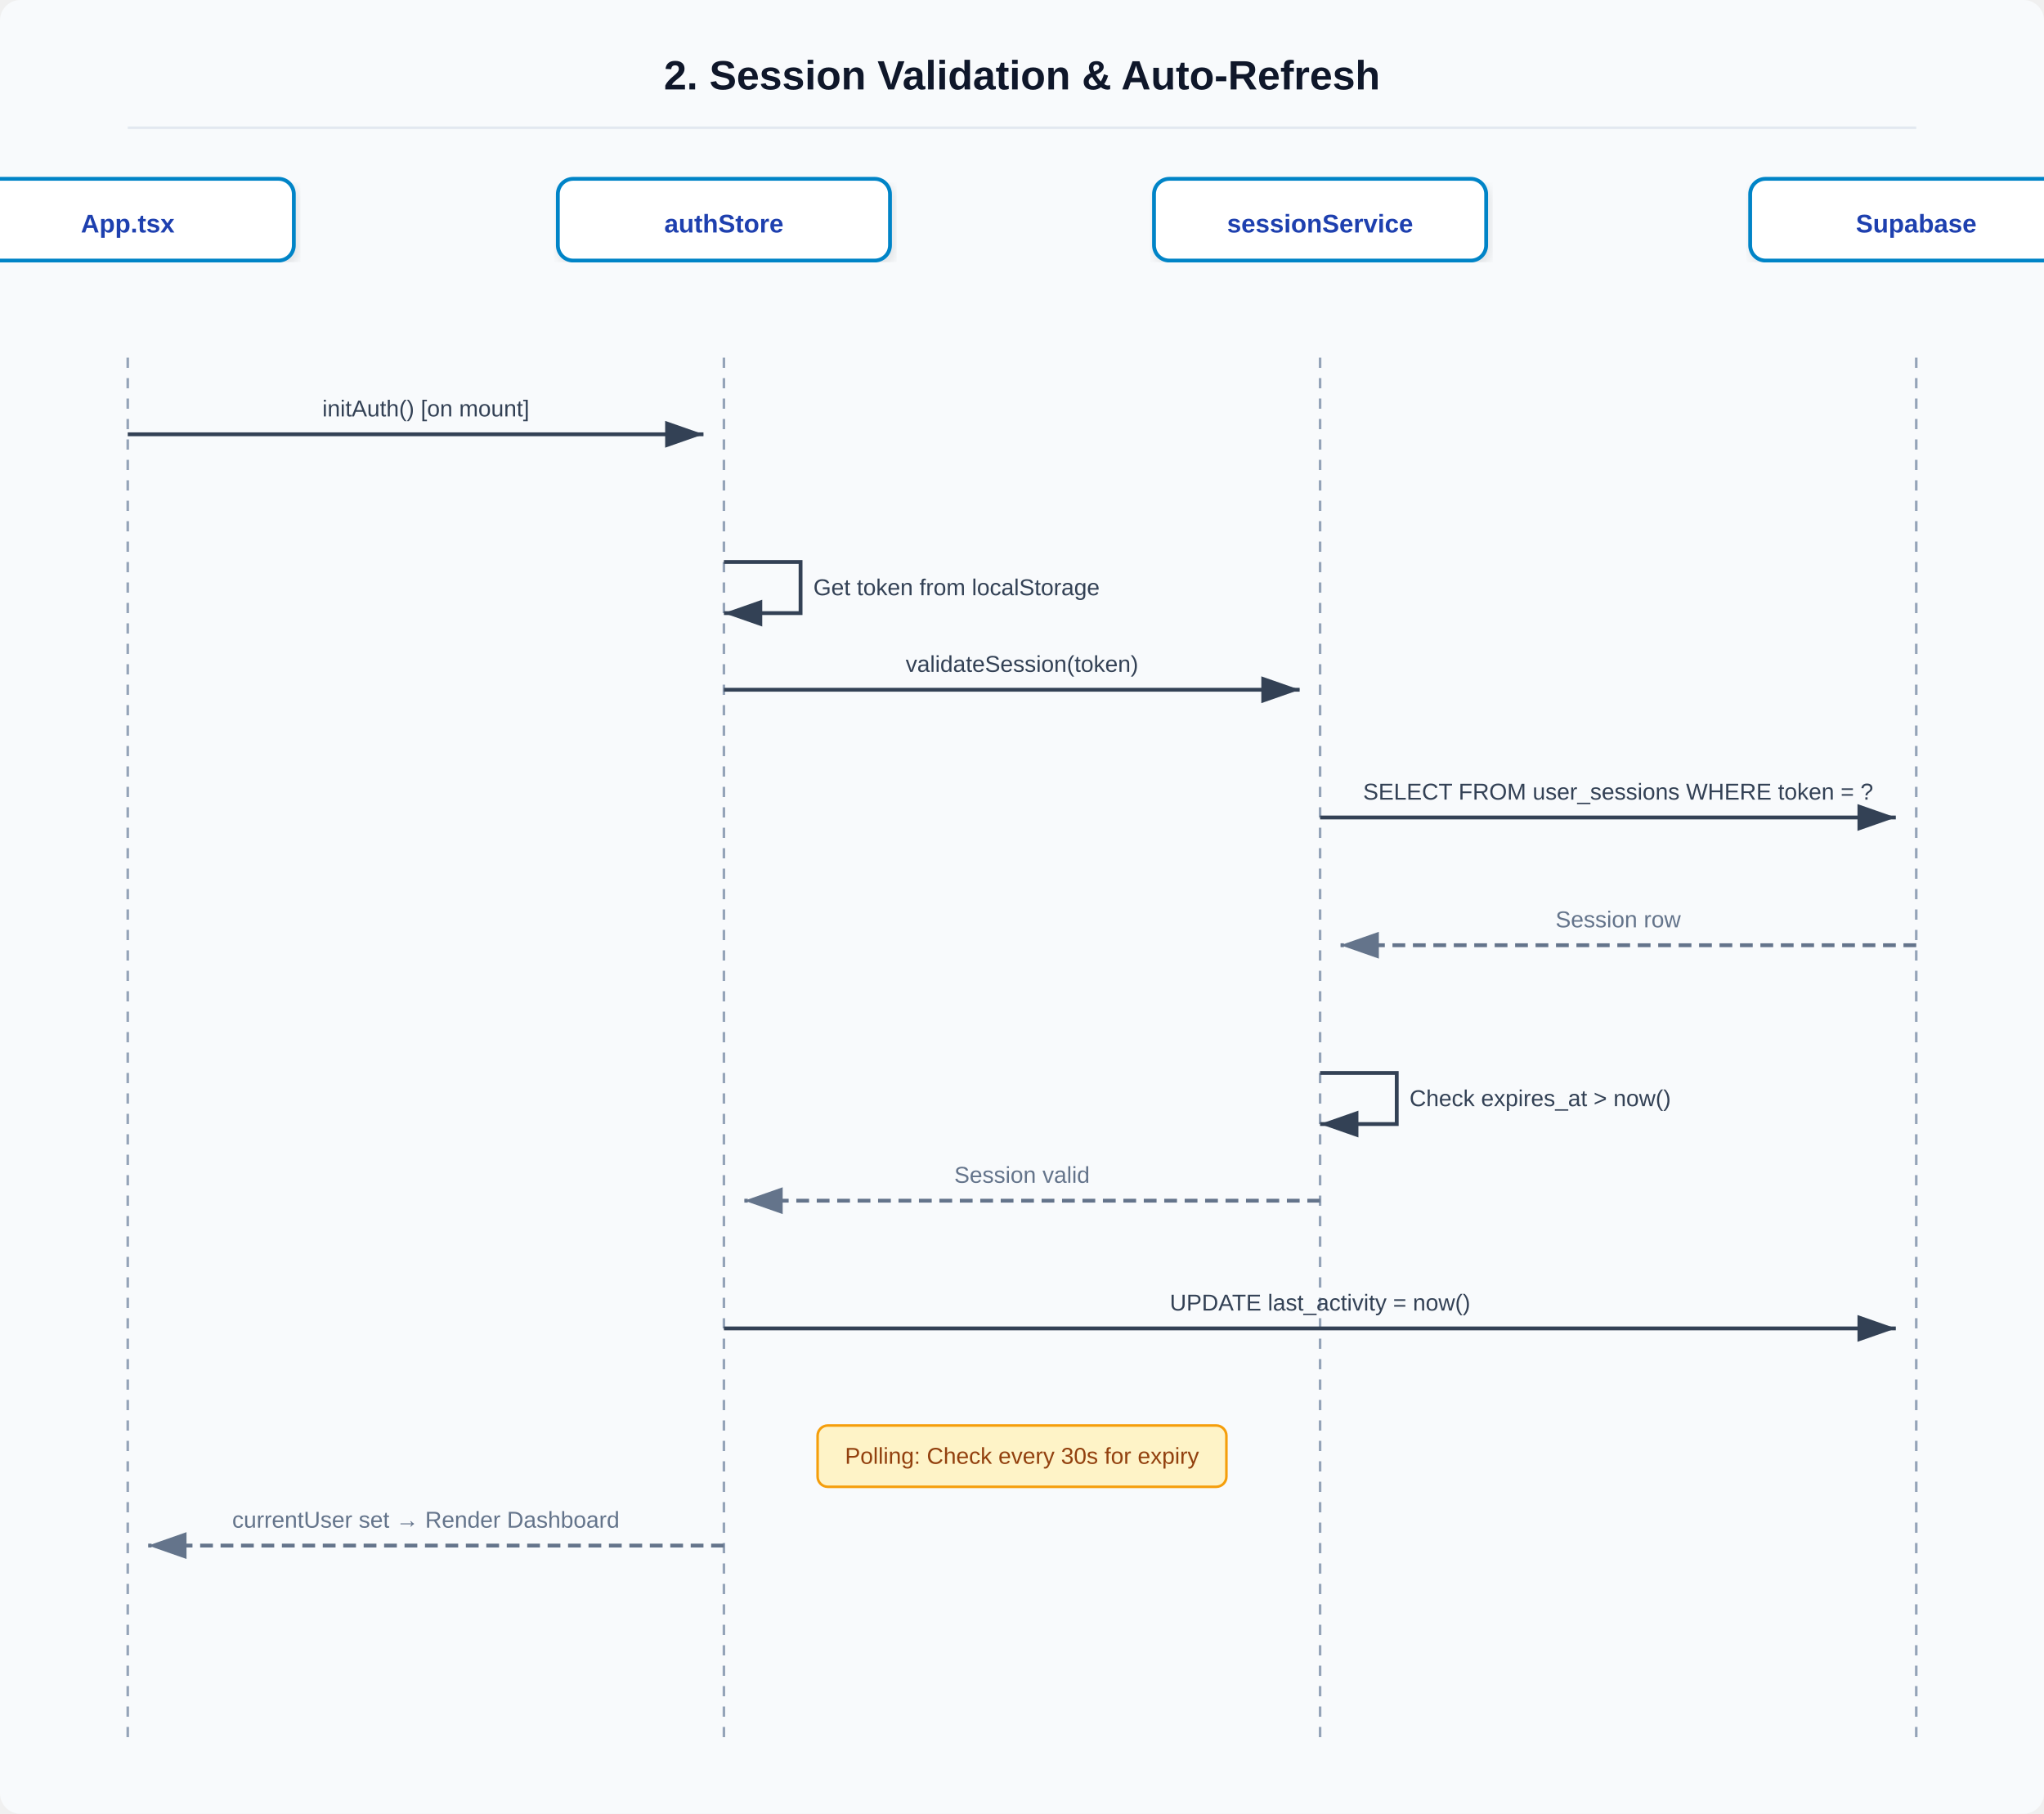
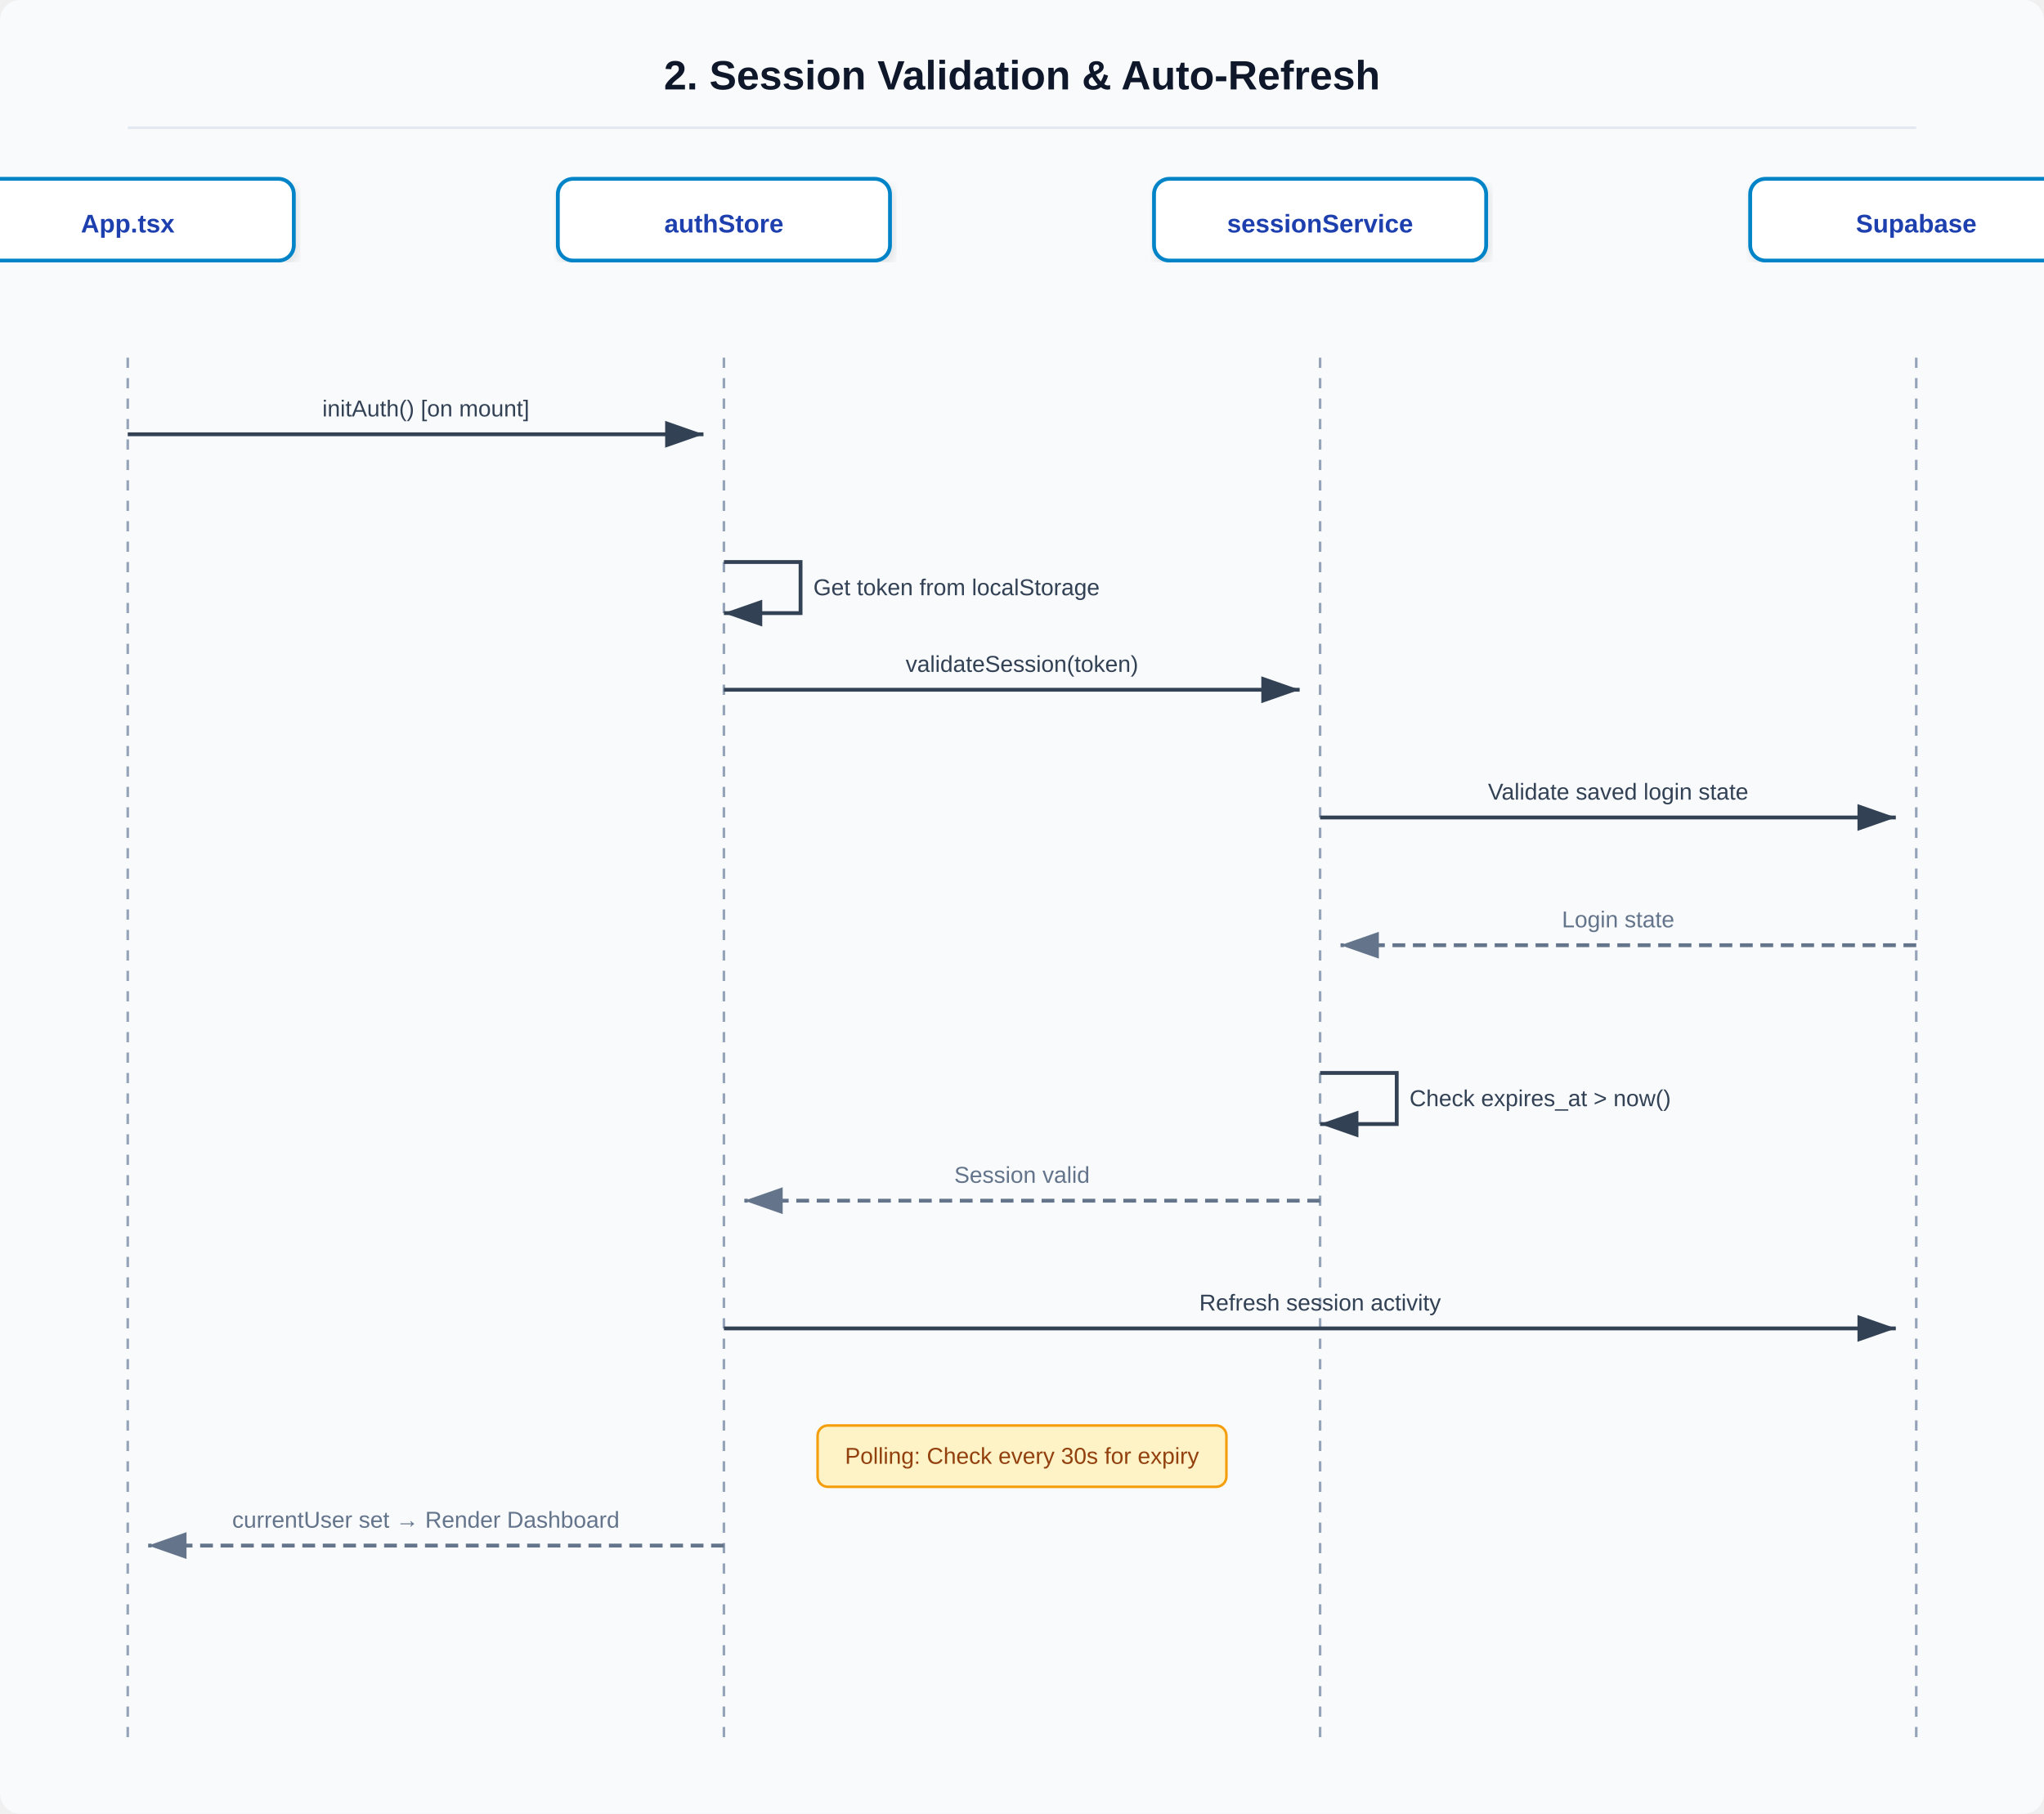
<svg xmlns="http://www.w3.org/2000/svg" viewBox="0 0 800 710" font-family="Segoe UI, Arial, sans-serif">
  <defs>
    <marker id="arrowhead-02_session_validation" markerWidth="10" markerHeight="7" refX="10" refY="3.5" orient="auto">
      <polygon points="0 0, 10 3.5, 0 7" fill="#334155" />
    </marker>
    <marker id="arrowhead-dashed-02_session_validation" markerWidth="10" markerHeight="7" refX="10" refY="3.5" orient="auto">
      <polygon points="0 0, 10 3.5, 0 7" fill="#64748b" />
    </marker>
    <filter id="shadow-02_session_validation" x="-2%" y="-2%" width="104%" height="104%">
      <feDropShadow dx="1" dy="2" stdDeviation="2" flood-opacity="0.1" />
    </filter>
  </defs>
  <rect width="800" height="710" fill="#f8fafc" rx="8" />
  <text x="400.0" y="35" text-anchor="middle" font-size="16" font-weight="bold" fill="#0f172a">2. Session Validation &amp; Auto-Refresh</text>
  <line x1="50" y1="50" x2="750" y2="50" stroke="#e2e8f0" stroke-width="1" />
  <rect x="-15.0" y="70" width="130" height="32" rx="6" fill="#ffffff" stroke="#0284c7" stroke-width="1.5" filter="url(#shadow-02_session_validation)" />
  <text x="50.0" y="91" text-anchor="middle" font-size="10" font-weight="600" fill="#1e40af">App.tsx</text>
  <line x1="50.0" y1="140" x2="50.0" y2="680" stroke="#94a3b8" stroke-width="1" stroke-dasharray="4,4" />
  <rect x="218.333" y="70" width="130" height="32" rx="6" fill="#ffffff" stroke="#0284c7" stroke-width="1.5" filter="url(#shadow-02_session_validation)" />
  <text x="283.333" y="91" text-anchor="middle" font-size="10" font-weight="600" fill="#1e40af">authStore</text>
  <line x1="283.333" y1="140" x2="283.333" y2="680" stroke="#94a3b8" stroke-width="1" stroke-dasharray="4,4" />
  <rect x="451.667" y="70" width="130" height="32" rx="6" fill="#ffffff" stroke="#0284c7" stroke-width="1.5" filter="url(#shadow-02_session_validation)" />
  <text x="516.667" y="91" text-anchor="middle" font-size="10" font-weight="600" fill="#1e40af">sessionService</text>
  <line x1="516.667" y1="140" x2="516.667" y2="680" stroke="#94a3b8" stroke-width="1" stroke-dasharray="4,4" />
  <rect x="685.0" y="70" width="130" height="32" rx="6" fill="#ffffff" stroke="#0284c7" stroke-width="1.5" filter="url(#shadow-02_session_validation)" />
  <text x="750.0" y="91" text-anchor="middle" font-size="10" font-weight="600" fill="#1e40af">Supabase</text>
  <line x1="750.0" y1="140" x2="750.0" y2="680" stroke="#94a3b8" stroke-width="1" stroke-dasharray="4,4" />
  <line x1="50.0" y1="170" x2="275.333" y2="170" stroke="#334155" stroke-width="1.5" marker-end="url(#arrowhead-02_session_validation)" />
  <text x="166.667" y="163" text-anchor="middle" font-size="9" fill="#334155">initAuth() [on mount]</text>
  <path d="M 283.333 220 L 313.333 220 L 313.333 240 L 283.333 240" fill="none" stroke="#334155" stroke-width="1.5" marker-end="url(#arrowhead-02_session_validation)" />
  <text x="318.333" y="233" font-size="9" fill="#334155">Get token from localStorage</text>
  <line x1="283.333" y1="270" x2="508.667" y2="270" stroke="#334155" stroke-width="1.5" marker-end="url(#arrowhead-02_session_validation)" />
  <text x="400" y="263" text-anchor="middle" font-size="9" fill="#334155">validateSession(token)</text>
  <line x1="516.667" y1="320" x2="742.0" y2="320" stroke="#334155" stroke-width="1.5" marker-end="url(#arrowhead-02_session_validation)" />
-   <text x="633.333" y="313" text-anchor="middle" font-size="9" fill="#334155">SELECT FROM user_sessions WHERE token = ?</text>
+   <text x="633.333" y="313" text-anchor="middle" font-size="9" fill="#334155">Validate saved login state</text>
  <line x1="750.0" y1="370" x2="524.667" y2="370" stroke="#64748b" stroke-width="1.5" stroke-dasharray="5,3" marker-end="url(#arrowhead-dashed-02_session_validation)" />
-   <text x="633.333" y="363" text-anchor="middle" font-size="9" fill="#64748b">Session row</text>
+   <text x="633.333" y="363" text-anchor="middle" font-size="9" fill="#64748b">Login state</text>
  <path d="M 516.667 420 L 546.667 420 L 546.667 440 L 516.667 440" fill="none" stroke="#334155" stroke-width="1.5" marker-end="url(#arrowhead-02_session_validation)" />
  <text x="551.667" y="433" font-size="9" fill="#334155">Check expires_at &gt; now()</text>
  <line x1="516.667" y1="470" x2="291.333" y2="470" stroke="#64748b" stroke-width="1.5" stroke-dasharray="5,3" marker-end="url(#arrowhead-dashed-02_session_validation)" />
  <text x="400" y="463" text-anchor="middle" font-size="9" fill="#64748b">Session valid</text>
  <line x1="283.333" y1="520" x2="742.0" y2="520" stroke="#334155" stroke-width="1.5" marker-end="url(#arrowhead-02_session_validation)" />
-   <text x="516.667" y="513" text-anchor="middle" font-size="9" fill="#334155">UPDATE last_activity = now()</text>
+   <text x="516.667" y="513" text-anchor="middle" font-size="9" fill="#334155">Refresh session activity</text>
  <rect x="320.0" y="558" width="160" height="24" rx="4" fill="#fef3c7" stroke="#f59e0b" stroke-width="1" />
  <text x="400.0" y="573" text-anchor="middle" font-size="9" fill="#92400e">Polling: Check every 30s for expiry</text>
  <line x1="283.333" y1="605" x2="58.0" y2="605" stroke="#64748b" stroke-width="1.5" stroke-dasharray="5,3" marker-end="url(#arrowhead-dashed-02_session_validation)" />
  <text x="166.667" y="598" text-anchor="middle" font-size="9" fill="#64748b">currentUser set → Render Dashboard</text>
</svg>
